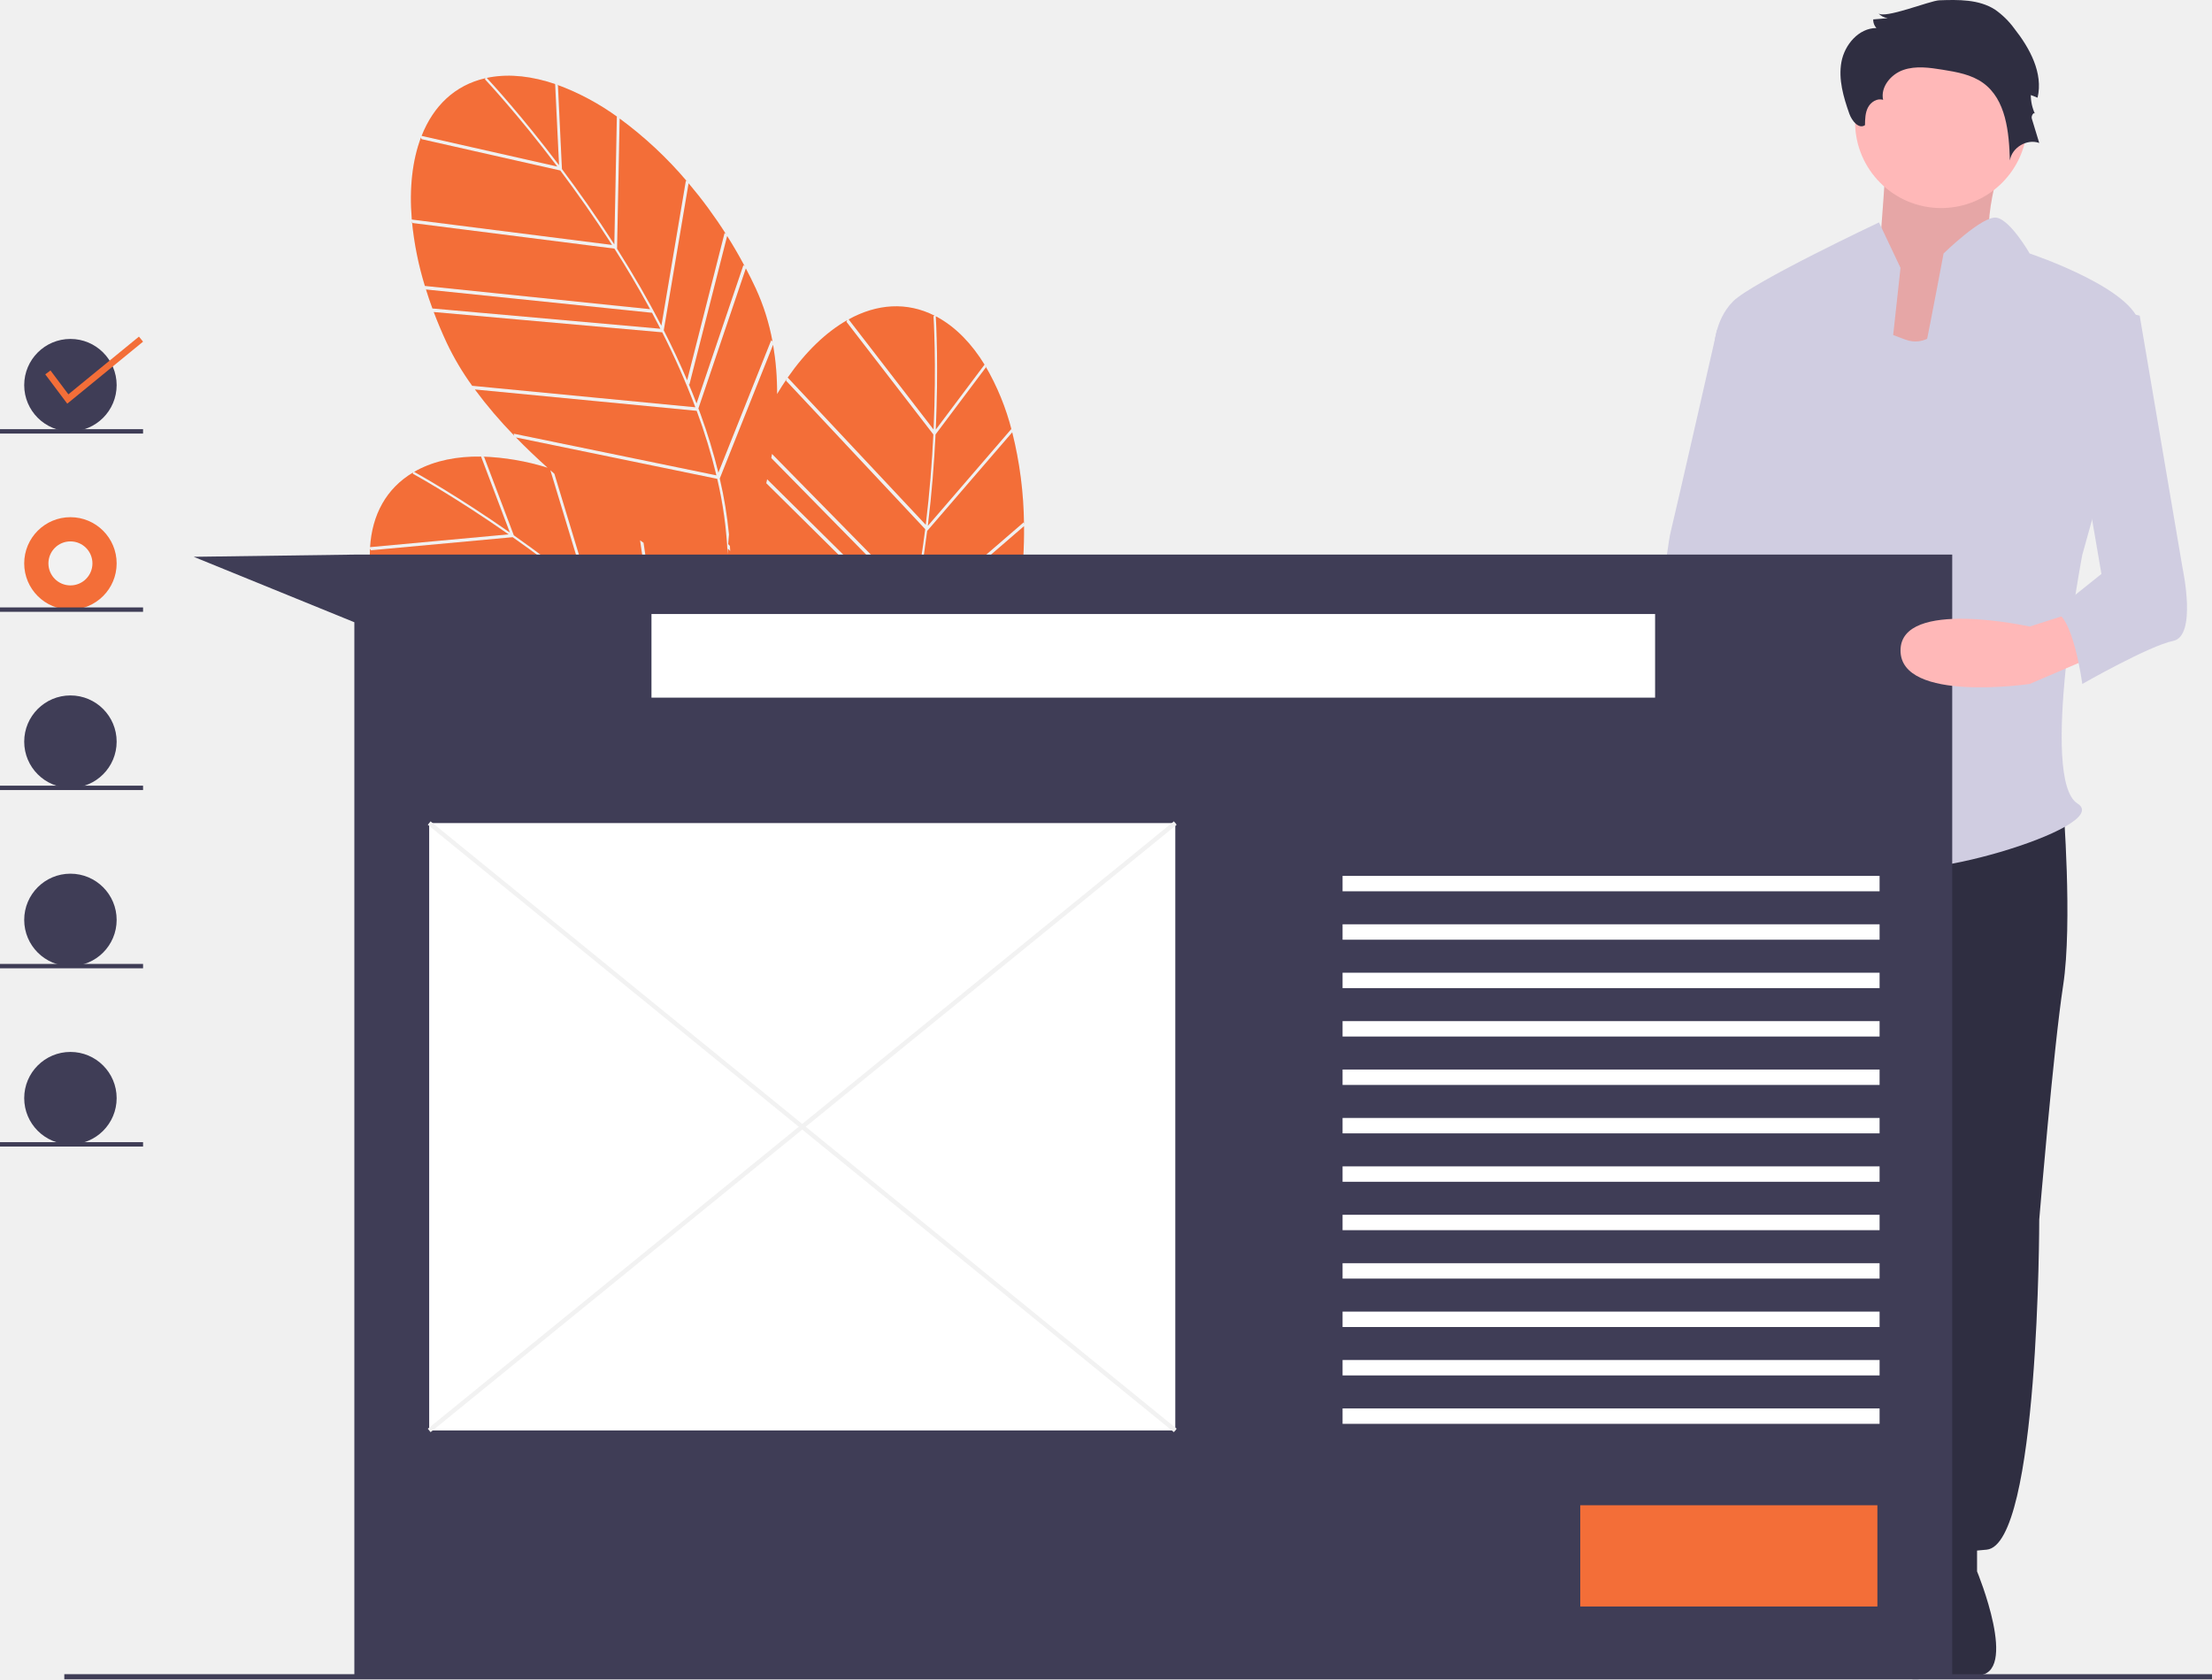
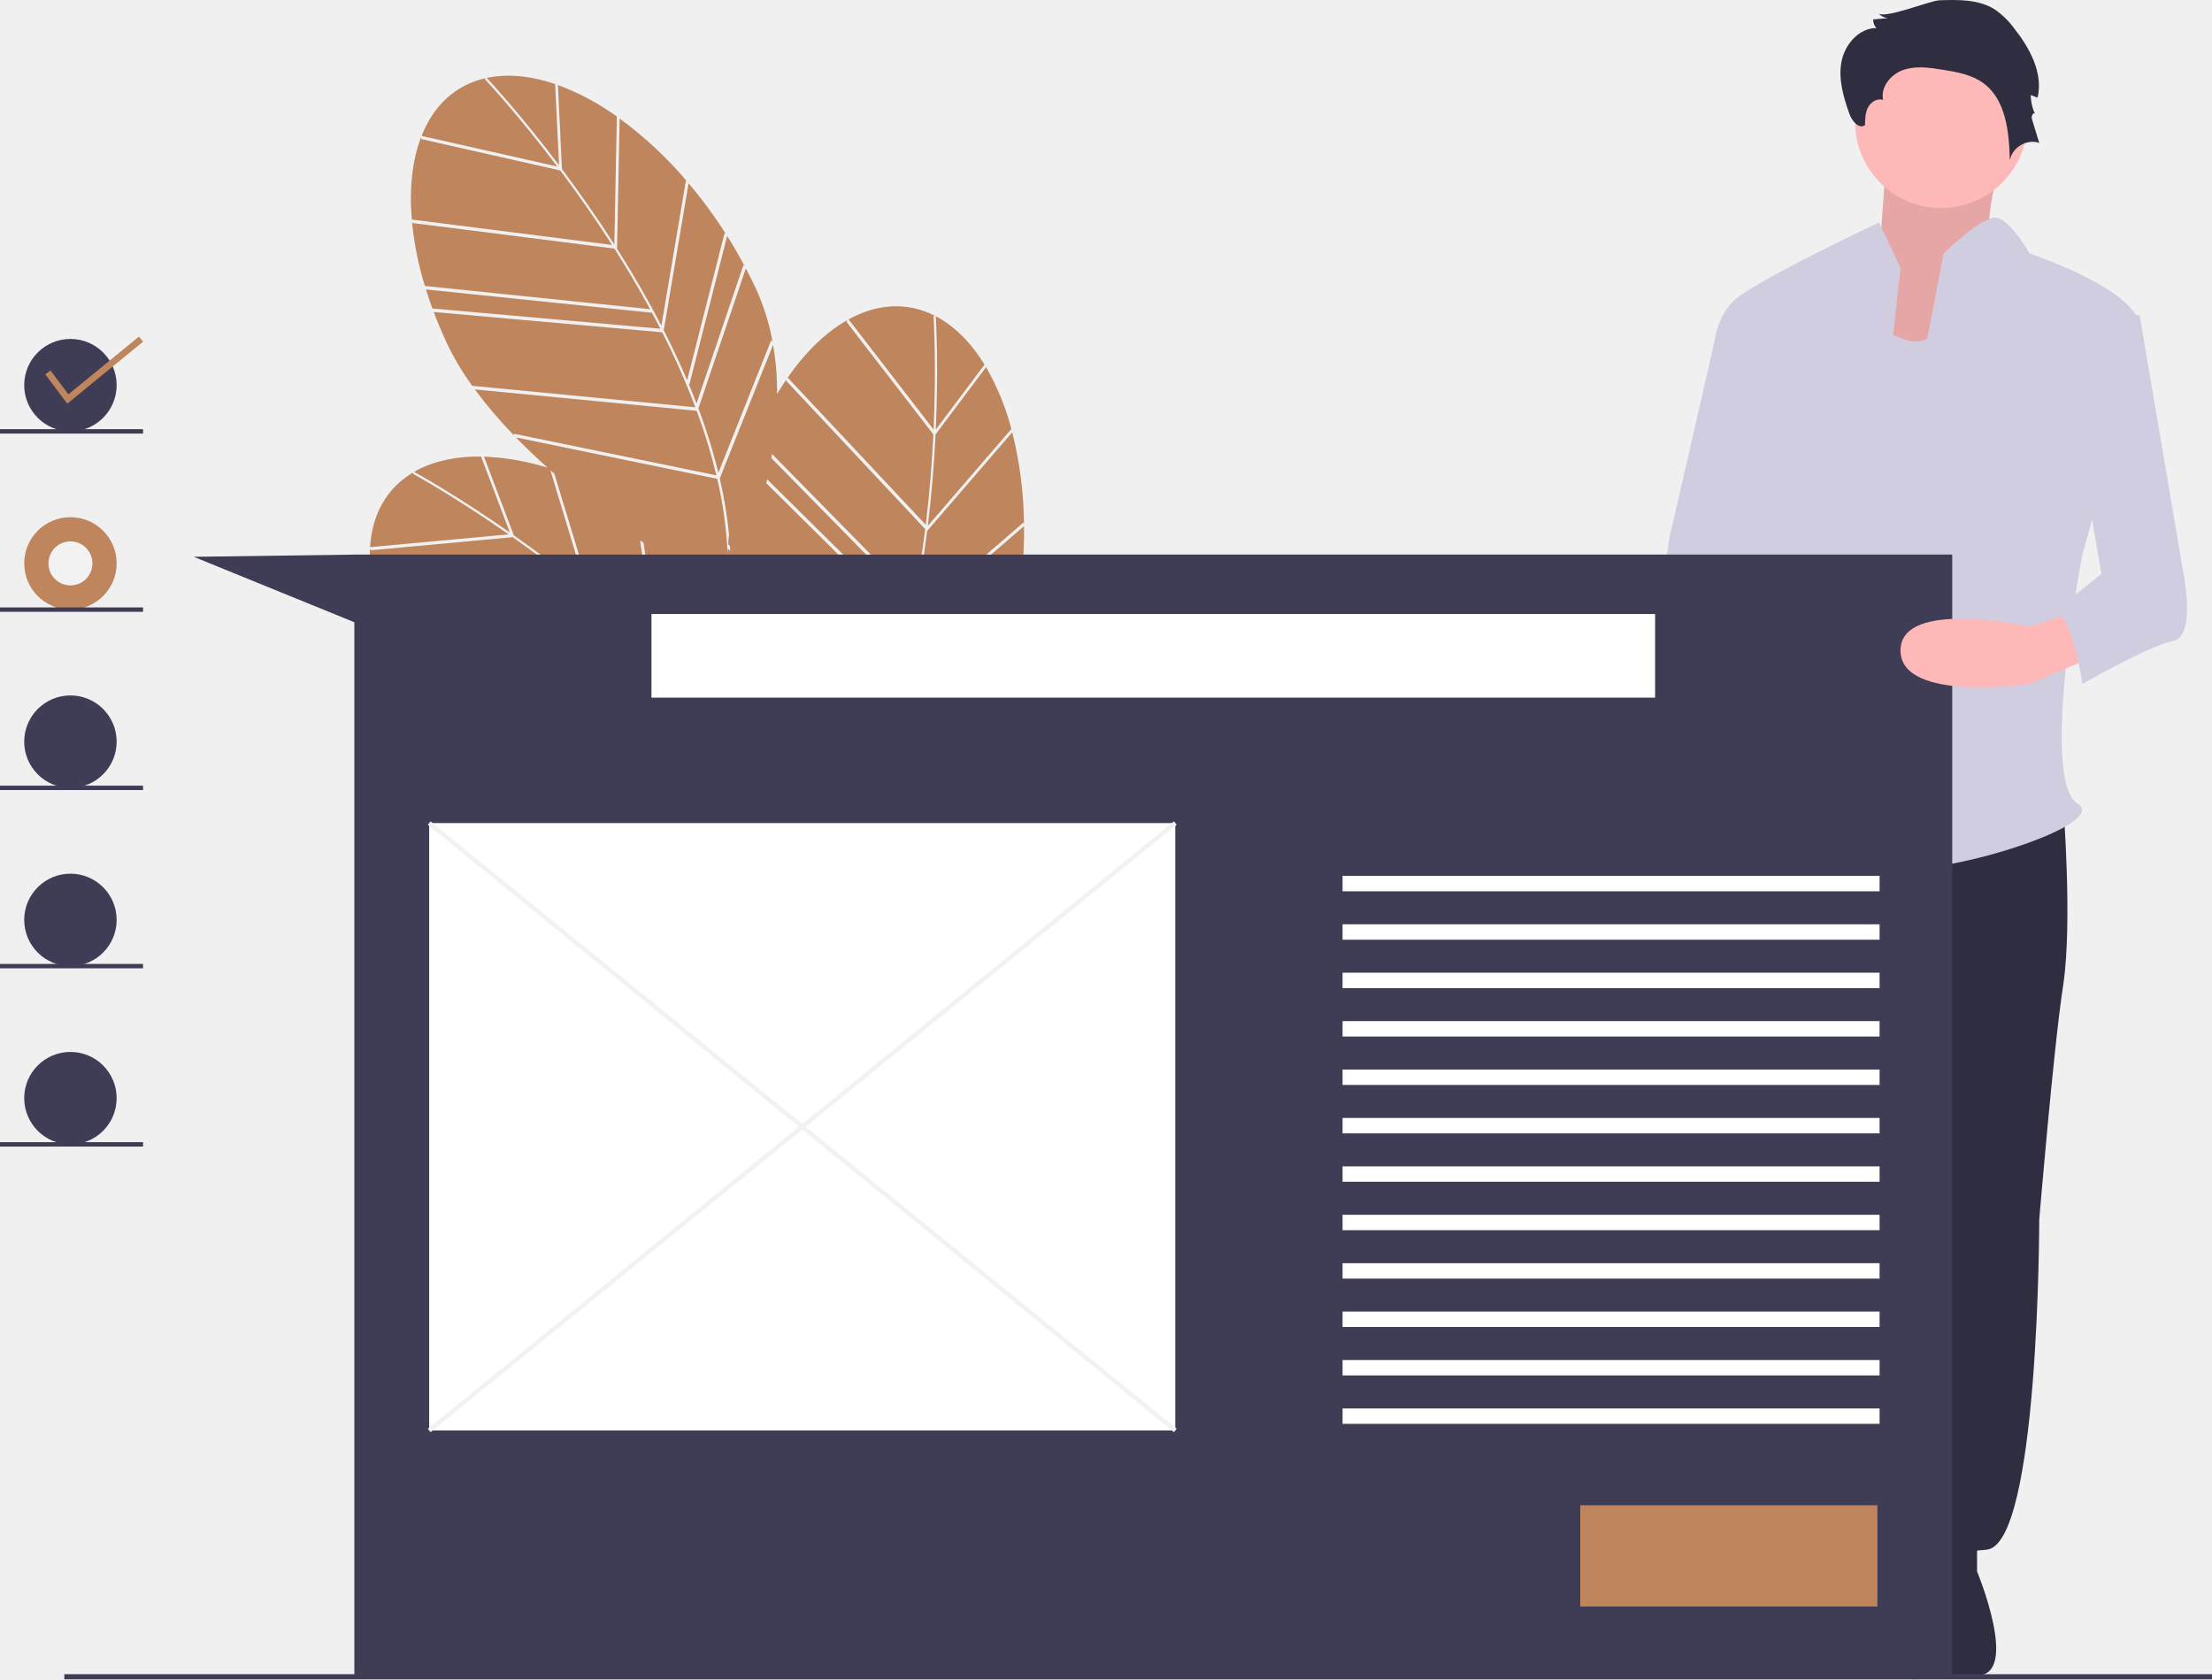
<svg xmlns="http://www.w3.org/2000/svg" id="a80b827c-b8c0-47ab-84ce-d2a47a152c7c" data-name="Layer 1" width="860" height="653" viewBox="0 0 860 653">
  <path d="M388.483,189.237c6.474,8.635,13.459,18.517,20.352,29.286l.984-49.676.543.347A96.958,96.958,0,0,0,386.378,156.374l.543.302Z" transform="translate(-170 -123.5)" fill="#e6e6e6" />
  <path d="M385.832,156.183c-8.878-3.028-17.492-4.032-25.366-2.628-.41.073-.812.157-1.214.242,2.001,2.146,13.66,14.823,28.093,33.927Z" transform="translate(-170 -123.5)" fill="#e6e6e6" />
  <path d="M437.781,272.82q1.592,3.802,3.028,7.551L459.03,226.572l.524.5q-3.228-6.07-6.842-11.804l-14.682,57.771Z" transform="translate(-170 -123.5)" fill="#e6e6e6" />
  <path d="M427.141,250.133l9.522-56.405.541.433A152.422,152.422,0,0,0,410.915,169.596l-1.003,50.623Q419.534,235.404,427.141,250.133Z" transform="translate(-170 -123.5)" fill="#e6e6e6" />
  <path d="M330.38,210.221l-.223-.688a127.27,127.27,0,0,0,5.029,25.154l87.554,9.031c-4.571-8.429-9.289-16.336-13.87-23.544Z" transform="translate(-170 -123.5)" fill="#e6e6e6" />
  <path d="M335.624,236.062l-.231-.688q1.329,4.332,2.979,8.761l-.236-.687,88.613,7.877q-1.606-3.141-3.247-6.199Z" transform="translate(-170 -123.5)" fill="#e6e6e6" />
  <path d="M437.154,271.353l14.56-57.29.533.47a182.019,182.019,0,0,0-14.531-19.771l-9.651,57.168Q433.083,261.78,437.154,271.353Z" transform="translate(-170 -123.5)" fill="#e6e6e6" />
  <path d="M440.859,283.249l-86.232-8.304a176.089,176.089,0,0,0,15.286,17.943l-.214-.764,78.824,16.216A218.907,218.907,0,0,0,440.859,283.249Z" transform="translate(-170 -123.5)" fill="#e6e6e6" />
  <path d="M358.54,154.343l.203-.435c-11.854,2.691-20.224,10.756-24.829,22.43l52.75,11.919C371.043,167.591,358.718,154.53,358.54,154.343Z" transform="translate(-170 -123.5)" fill="#e6e6e6" />
  <path d="M442.407,284.641a217.51,217.51,0,0,1,6.894,22.641l20.535-51.502.502.503a86.227,86.227,0,0,0-6.556-20.752q-1.817-3.889-3.804-7.661l-18.438,54.441C441.83,283.088,442.126,283.867,442.407,284.641Z" transform="translate(-170 -123.5)" fill="#e6e6e6" />
  <path d="M407.954,218.737c-6.823-10.642-13.728-20.405-20.128-28.939l-53.96-12.193-.183-.681c-3.369,8.871-4.6,19.769-3.58,31.941Z" transform="translate(-170 -123.5)" fill="#e6e6e6" />
  <path d="M353.58,273.51l86.725,8.351.017-.052a295.424,295.424,0,0,0-12.862-29.085l-88.831-7.896q2.262,5.991,5.113,12.109A105.863,105.863,0,0,0,353.58,273.51Z" transform="translate(-170 -123.5)" fill="#e6e6e6" />
  <path d="M563.174,290.332l.197.614a96.957,96.957,0,0,0-10.295-25.172l.226.579-19.565,26.075c-.521,10.78-1.444,22.846-3.004,35.537Z" transform="translate(-170 -123.5)" fill="#e6e6e6" />
  <path d="M552.777,265.278c-4.907-7.995-10.901-14.262-17.861-18.203-.362-.205-.726-.397-1.09-.588.172,2.929,1.066,20.129-.002,44.048Z" transform="translate(-170 -123.5)" fill="#e6e6e6" />
  <path d="M518.395,388.245q-1.198,3.943-2.484,7.748l48.348-29.815.085.719q1.386-6.734,2.259-13.455L518.446,388.572Z" transform="translate(-170 -123.5)" fill="#e6e6e6" />
  <path d="M524.671,363.985l43.31-37.369.14.678a152.419,152.419,0,0,0-4.58-35.687l-33.061,38.349Q528.206,347.789,524.671,363.985Z" transform="translate(-170 -123.5)" fill="#e6e6e6" />
  <path d="M568.131,328.084l-43.895,37.875q-2.419,10.787-5.389,20.756l47.754-34.837.111.702A182.02,182.02,0,0,0,568.131,328.084Z" transform="translate(-170 -123.5)" fill="#e6e6e6" />
  <path d="M483.415,455.984q.058-.886.111-1.821a151.475,151.475,0,0,0,19.87-30.464L476.885,390.663q-.521-1.691-1.091-3.373l28.218,35.164A218.885,218.885,0,0,0,514.114,398.24l-55.81-56.063c.174-.44.351-.891.529-1.35L514.572,396.818l.046-.029a295.459,295.459,0,0,0,8.644-30.605L467.913,311.395q.174-.763.344-1.534L523.608,364.652q.767-3.443,1.452-6.845L469.873,301.613q.138-.804.269-1.615l55.231,56.239c1.856-9.407,3.265-18.507,4.334-26.979l-54.105-57.728.268-.672c-1.282,1.867-2.527,3.826-3.742,5.854a111.54,111.54,0,0,0-1.557-19.147l-20.731,51.995a167.381,167.381,0,0,1,3.593,21.768c-.126,1.239-.239,2.486-.329,3.745l.681.684c.043.668.083,1.335.117,1.999l-.906-.91c-.043.73-.075,1.464-.107,2.2a157.628,157.628,0,0,0-4.047-29.351l-78.247-16.097c3.941,4.046,8.072,7.978,12.294,11.77a95.652,95.652,0,0,0-25.28-4.32l.61.119L369.769,331.649c8.826,6.211,18.523,13.45,28.408,21.561l-14.219-46.89q.79.703,1.584,1.399l14.182,46.77Q413.569,365.957,425.357,377.613l-6.518-44.016q.685.478,1.364.947l6.588,44.492q7.816,7.817,14.647,15.663l-3.159-48.257q.672.421,1.32.823l3.192,48.767-.304-.131q2.689,3.123,5.214,6.245l.611-49.617q.705.413,1.304.76l-.622,50.475c.517.649,1.04,1.299,1.546,1.948a217.498,217.498,0,0,1,13.554,19.401l.295-4.514q.544,2.008,1.09,3.947l-.167,2.567c.607,1.009,1.196,2.018,1.777,3.026q.679,2.306,1.345,4.485-1.928-3.573-4.028-7.075l-79.391,8.877c41.744,21.958,93.544,32.368,96.845,33.017-.783-3.463-1.735-6.896-2.831-10.297.285-.298.567-.6.849-.902.135.406.274.812.404,1.218-.147.158-.292.319-.44.476q.245-.115.513-.243,1.144,3.586,2.051,7.149c.242-1.929.565-4.86.847-8.566,14.298-7.157,51.326-28.075,70.127-60.869l-49.13,26.823A152.977,152.977,0,0,1,483.415,455.984ZM467.136,378.514l.122-1.863,1.246,1.553-.122,1.863Z" transform="translate(-170 -123.5)" fill="#e6e6e6" />
  <path d="M532.931,246.454l.434-.206c-10.846-5.488-22.437-4.615-33.429,1.439l33.025,42.825C534.111,264.632,532.948,246.711,532.931,246.454Z" transform="translate(-170 -123.5)" fill="#e6e6e6" />
  <path d="M514.418,400.3a217.492,217.492,0,0,1-9.131,21.835L553.951,395.565l.065.707a86.229,86.229,0,0,0,8.187-20.164q1.081-4.154,1.957-8.327L515.236,397.951C514.964,398.735,514.695,399.524,514.418,400.3Z" transform="translate(-170 -123.5)" fill="#e6e6e6" />
  <path d="M532.872,292.44l-33.783-43.808.294-.641c-8.253,4.684-16.152,12.292-23.13,22.317l53.664,57.258C531.45,315.018,532.358,303.095,532.872,292.44Z" transform="translate(-170 -123.5)" fill="#e6e6e6" />
  <path d="M357.031,301.033c-9.379-.135-17.882,1.572-24.936,5.341-.367.196-.724.401-1.08.606,2.566,1.423,17.573,9.875,37.204,23.582Z" transform="translate(-170 -123.5)" fill="#e6e6e6" />
  <path d="M398.721,354.768l-77.723,14.796-.425-.586A127.27,127.27,0,0,0,333.13,391.346l86.058-18.474C412.236,366.269,405.305,360.207,398.721,354.768Z" transform="translate(-170 -123.5)" fill="#e6e6e6" />
  <path d="M425.352,378.868q-2.498-2.491-5.004-4.891L333.972,392.519l-.432-.583q2.602,3.709,5.541,7.412l-.437-.581Z" transform="translate(-170 -123.5)" fill="#e6e6e6" />
  <path d="M463.683,426.362a218.91,218.91,0,0,0-15.044-21.494L364.063,423.624a176.092,176.092,0,0,0,20.084,12.34l-.439-.66Z" transform="translate(-170 -123.5)" fill="#e6e6e6" />
  <path d="M330.507,307.718l.059-.477c-10.442,6.223-15.909,16.481-16.68,29.006l53.851-4.969C346.492,316.453,330.733,307.841,330.507,307.718Z" transform="translate(-170 -123.5)" fill="#e6e6e6" />
  <path d="M369.317,332.386l-55.087,5.083-.384-.591c-.462,9.478,1.736,20.223,6.468,31.484l77.09-14.676C387.626,345.674,378.041,338.524,369.317,332.386Z" transform="translate(-170 -123.5)" fill="#e6e6e6" />
  <path d="M447.684,403.665a295.441,295.441,0,0,0-21.223-23.685l-86.921,19.948q4.003,4.998,8.606,9.936a105.87,105.87,0,0,0,14.478,12.72l85.059-18.864Z" transform="translate(-170 -123.5)" fill="#e6e6e6" />
-   <path d="M388.483,189.237c6.474,8.635,13.459,18.517,20.352,29.286l.984-49.676.543.347A96.958,96.958,0,0,0,386.378,156.374l.543.302Z" transform="translate(-170 -123.5)" fill="#f36e38" />
-   <path d="M385.832,156.183c-8.878-3.028-17.492-4.032-25.366-2.628-.41.073-.812.157-1.214.242,2.001,2.146,13.66,14.823,28.093,33.927Z" transform="translate(-170 -123.5)" fill="#f36e38" />
-   <path d="M437.781,272.82q1.592,3.802,3.028,7.551L459.03,226.572l.524.5q-3.228-6.07-6.842-11.804l-14.682,57.771Z" transform="translate(-170 -123.5)" fill="#f36e38" />
-   <path d="M427.141,250.133l9.522-56.405.541.433A152.422,152.422,0,0,0,410.915,169.596l-1.003,50.623Q419.534,235.404,427.141,250.133Z" transform="translate(-170 -123.5)" fill="#f36e38" />
-   <path d="M330.38,210.221l-.223-.688a127.27,127.27,0,0,0,5.029,25.154l87.554,9.031c-4.571-8.429-9.289-16.336-13.87-23.544Z" transform="translate(-170 -123.5)" fill="#f36e38" />
-   <path d="M335.624,236.062l-.231-.688q1.329,4.332,2.979,8.761l-.236-.687,88.613,7.877q-1.606-3.141-3.247-6.199Z" transform="translate(-170 -123.5)" fill="#f36e38" />
-   <path d="M437.154,271.353l14.56-57.29.533.47a182.019,182.019,0,0,0-14.531-19.771l-9.651,57.168Q433.083,261.78,437.154,271.353Z" transform="translate(-170 -123.5)" fill="#f36e38" />
-   <path d="M440.859,283.249l-86.232-8.304a176.089,176.089,0,0,0,15.286,17.943l-.214-.764,78.824,16.216A218.907,218.907,0,0,0,440.859,283.249Z" transform="translate(-170 -123.5)" fill="#f36e38" />
-   <path d="M358.54,154.343l.203-.435c-11.854,2.691-20.224,10.756-24.829,22.43l52.75,11.919C371.043,167.591,358.718,154.53,358.54,154.343Z" transform="translate(-170 -123.5)" fill="#f36e38" />
-   <path d="M442.407,284.641a217.51,217.51,0,0,1,6.894,22.641l20.535-51.502.502.503a86.227,86.227,0,0,0-6.556-20.752q-1.817-3.889-3.804-7.661l-18.438,54.441C441.83,283.088,442.126,283.867,442.407,284.641Z" transform="translate(-170 -123.5)" fill="#f36e38" />
-   <path d="M407.954,218.737c-6.823-10.642-13.728-20.405-20.128-28.939l-53.96-12.193-.183-.681c-3.369,8.871-4.6,19.769-3.58,31.941Z" transform="translate(-170 -123.5)" fill="#f36e38" />
-   <path d="M353.58,273.51l86.725,8.351.017-.052a295.424,295.424,0,0,0-12.862-29.085l-88.831-7.896q2.262,5.991,5.113,12.109A105.863,105.863,0,0,0,353.58,273.51Z" transform="translate(-170 -123.5)" fill="#f36e38" />
-   <path d="M563.174,290.332l.197.614a96.957,96.957,0,0,0-10.295-25.172l.226.579-19.565,26.075c-.521,10.78-1.444,22.846-3.004,35.537Z" transform="translate(-170 -123.5)" fill="#f36e38" />
-   <path d="M552.777,265.278c-4.907-7.995-10.901-14.262-17.861-18.203-.362-.205-.726-.397-1.09-.588.172,2.929,1.066,20.129-.002,44.048Z" transform="translate(-170 -123.5)" fill="#f36e38" />
-   <path d="M518.395,388.245q-1.198,3.943-2.484,7.748l48.348-29.815.085.719q1.386-6.734,2.259-13.455L518.446,388.572Z" transform="translate(-170 -123.5)" fill="#f36e38" />
-   <path d="M524.671,363.985l43.31-37.369.14.678a152.419,152.419,0,0,0-4.58-35.687l-33.061,38.349Q528.206,347.789,524.671,363.985Z" transform="translate(-170 -123.5)" fill="#f36e38" />
-   <path d="M568.131,328.084l-43.895,37.875q-2.419,10.787-5.389,20.756l47.754-34.837.111.702A182.02,182.02,0,0,0,568.131,328.084Z" transform="translate(-170 -123.5)" fill="#f36e38" />
-   <path d="M483.415,455.984q.058-.886.111-1.821a151.475,151.475,0,0,0,19.87-30.464L476.885,390.663q-.521-1.691-1.091-3.373l28.218,35.164A218.885,218.885,0,0,0,514.114,398.24l-55.81-56.063c.174-.44.351-.891.529-1.35L514.572,396.818l.046-.029a295.459,295.459,0,0,0,8.644-30.605L467.913,311.395q.174-.763.344-1.534L523.608,364.652q.767-3.443,1.452-6.845L469.873,301.613q.138-.804.269-1.615l55.231,56.239c1.856-9.407,3.265-18.507,4.334-26.979l-54.105-57.728.268-.672c-1.282,1.867-2.527,3.826-3.742,5.854a111.54,111.54,0,0,0-1.557-19.147l-20.731,51.995a167.381,167.381,0,0,1,3.593,21.768c-.126,1.239-.239,2.486-.329,3.745l.681.684c.043.668.083,1.335.117,1.999l-.906-.91c-.043.73-.075,1.464-.107,2.2a157.628,157.628,0,0,0-4.047-29.351l-78.247-16.097c3.941,4.046,8.072,7.978,12.294,11.77a95.652,95.652,0,0,0-25.28-4.32l.61.119L369.769,331.649c8.826,6.211,18.523,13.45,28.408,21.561l-14.219-46.89q.79.703,1.584,1.399l14.182,46.77Q413.569,365.957,425.357,377.613l-6.518-44.016q.685.478,1.364.947l6.588,44.492q7.816,7.817,14.647,15.663l-3.159-48.257q.672.421,1.32.823l3.192,48.767-.304-.131q2.689,3.123,5.214,6.245l.611-49.617q.705.413,1.304.76l-.622,50.475c.517.649,1.04,1.299,1.546,1.948a217.498,217.498,0,0,1,13.554,19.401l.295-4.514q.544,2.008,1.09,3.947l-.167,2.567c.607,1.009,1.196,2.018,1.777,3.026q.679,2.306,1.345,4.485-1.928-3.573-4.028-7.075l-79.391,8.877c41.744,21.958,93.544,32.368,96.845,33.017-.783-3.463-1.735-6.896-2.831-10.297.285-.298.567-.6.849-.902.135.406.274.812.404,1.218-.147.158-.292.319-.44.476q.245-.115.513-.243,1.144,3.586,2.051,7.149c.242-1.929.565-4.86.847-8.566,14.298-7.157,51.326-28.075,70.127-60.869l-49.13,26.823A152.977,152.977,0,0,1,483.415,455.984ZM467.136,378.514l.122-1.863,1.246,1.553-.122,1.863Z" transform="translate(-170 -123.5)" fill="#f36e38" />
-   <path d="M532.931,246.454l.434-.206c-10.846-5.488-22.437-4.615-33.429,1.439l33.025,42.825C534.111,264.632,532.948,246.711,532.931,246.454Z" transform="translate(-170 -123.5)" fill="#f36e38" />
-   <path d="M514.418,400.3a217.492,217.492,0,0,1-9.131,21.835L553.951,395.565l.065.707a86.229,86.229,0,0,0,8.187-20.164q1.081-4.154,1.957-8.327L515.236,397.951C514.964,398.735,514.695,399.524,514.418,400.3Z" transform="translate(-170 -123.5)" fill="#f36e38" />
-   <path d="M532.872,292.44l-33.783-43.808.294-.641c-8.253,4.684-16.152,12.292-23.13,22.317l53.664,57.258C531.45,315.018,532.358,303.095,532.872,292.44Z" transform="translate(-170 -123.5)" fill="#f36e38" />
-   <path d="M357.031,301.033c-9.379-.135-17.882,1.572-24.936,5.341-.367.196-.724.401-1.08.606,2.566,1.423,17.573,9.875,37.204,23.582Z" transform="translate(-170 -123.5)" fill="#f36e38" />
-   <path d="M398.721,354.768l-77.723,14.796-.425-.586A127.27,127.27,0,0,0,333.13,391.346l86.058-18.474C412.236,366.269,405.305,360.207,398.721,354.768Z" transform="translate(-170 -123.5)" fill="#f36e38" />
-   <path d="M425.352,378.868q-2.498-2.491-5.004-4.891L333.972,392.519l-.432-.583q2.602,3.709,5.541,7.412l-.437-.581Z" transform="translate(-170 -123.5)" fill="#f36e38" />
-   <path d="M463.683,426.362a218.91,218.91,0,0,0-15.044-21.494L364.063,423.624a176.092,176.092,0,0,0,20.084,12.34l-.439-.66Z" transform="translate(-170 -123.5)" fill="#f36e38" />
-   <path d="M330.507,307.718l.059-.477c-10.442,6.223-15.909,16.481-16.68,29.006l53.851-4.969C346.492,316.453,330.733,307.841,330.507,307.718Z" transform="translate(-170 -123.5)" fill="#f36e38" />
-   <path d="M369.317,332.386l-55.087,5.083-.384-.591c-.462,9.478,1.736,20.223,6.468,31.484l77.09-14.676C387.626,345.674,378.041,338.524,369.317,332.386Z" transform="translate(-170 -123.5)" fill="#f36e38" />
-   <path d="M447.684,403.665a295.441,295.441,0,0,0-21.223-23.685l-86.921,19.948q4.003,4.998,8.606,9.936a105.87,105.87,0,0,0,14.478,12.72l85.059-18.864Z" transform="translate(-170 -123.5)" fill="#f36e38" />
+   <path d="M388.483,189.237c6.474,8.635,13.459,18.517,20.352,29.286l.984-49.676.543.347A96.958,96.958,0,0,0,386.378,156.374l.543.302Z" transform="translate(-170 -123.5)" fill="#bf855d" />
+   <path d="M385.832,156.183c-8.878-3.028-17.492-4.032-25.366-2.628-.41.073-.812.157-1.214.242,2.001,2.146,13.66,14.823,28.093,33.927Z" transform="translate(-170 -123.5)" fill="#bf855d" />
+   <path d="M437.781,272.82q1.592,3.802,3.028,7.551L459.03,226.572l.524.5q-3.228-6.07-6.842-11.804l-14.682,57.771Z" transform="translate(-170 -123.5)" fill="#bf855d" />
+   <path d="M427.141,250.133l9.522-56.405.541.433A152.422,152.422,0,0,0,410.915,169.596l-1.003,50.623Q419.534,235.404,427.141,250.133Z" transform="translate(-170 -123.5)" fill="#bf855d" />
+   <path d="M330.38,210.221l-.223-.688a127.27,127.27,0,0,0,5.029,25.154l87.554,9.031c-4.571-8.429-9.289-16.336-13.87-23.544Z" transform="translate(-170 -123.5)" fill="#bf855d" />
+   <path d="M335.624,236.062l-.231-.688q1.329,4.332,2.979,8.761l-.236-.687,88.613,7.877q-1.606-3.141-3.247-6.199Z" transform="translate(-170 -123.5)" fill="#bf855d" />
+   <path d="M437.154,271.353l14.56-57.29.533.47a182.019,182.019,0,0,0-14.531-19.771l-9.651,57.168Q433.083,261.78,437.154,271.353Z" transform="translate(-170 -123.5)" fill="#bf855d" />
+   <path d="M440.859,283.249l-86.232-8.304a176.089,176.089,0,0,0,15.286,17.943l-.214-.764,78.824,16.216A218.907,218.907,0,0,0,440.859,283.249Z" transform="translate(-170 -123.5)" fill="#bf855d" />
+   <path d="M358.54,154.343l.203-.435c-11.854,2.691-20.224,10.756-24.829,22.43l52.75,11.919C371.043,167.591,358.718,154.53,358.54,154.343Z" transform="translate(-170 -123.5)" fill="#bf855d" />
+   <path d="M442.407,284.641a217.51,217.51,0,0,1,6.894,22.641l20.535-51.502.502.503a86.227,86.227,0,0,0-6.556-20.752q-1.817-3.889-3.804-7.661l-18.438,54.441C441.83,283.088,442.126,283.867,442.407,284.641Z" transform="translate(-170 -123.5)" fill="#bf855d" />
+   <path d="M407.954,218.737c-6.823-10.642-13.728-20.405-20.128-28.939l-53.96-12.193-.183-.681c-3.369,8.871-4.6,19.769-3.58,31.941Z" transform="translate(-170 -123.5)" fill="#bf855d" />
+   <path d="M353.58,273.51l86.725,8.351.017-.052a295.424,295.424,0,0,0-12.862-29.085l-88.831-7.896q2.262,5.991,5.113,12.109A105.863,105.863,0,0,0,353.58,273.51Z" transform="translate(-170 -123.5)" fill="#bf855d" />
+   <path d="M563.174,290.332l.197.614a96.957,96.957,0,0,0-10.295-25.172l.226.579-19.565,26.075c-.521,10.78-1.444,22.846-3.004,35.537Z" transform="translate(-170 -123.5)" fill="#bf855d" />
+   <path d="M552.777,265.278c-4.907-7.995-10.901-14.262-17.861-18.203-.362-.205-.726-.397-1.09-.588.172,2.929,1.066,20.129-.002,44.048Z" transform="translate(-170 -123.5)" fill="#bf855d" />
+   <path d="M518.395,388.245q-1.198,3.943-2.484,7.748l48.348-29.815.085.719q1.386-6.734,2.259-13.455L518.446,388.572Z" transform="translate(-170 -123.5)" fill="#bf855d" />
+   <path d="M524.671,363.985l43.31-37.369.14.678a152.419,152.419,0,0,0-4.58-35.687l-33.061,38.349Q528.206,347.789,524.671,363.985Z" transform="translate(-170 -123.5)" fill="#bf855d" />
+   <path d="M568.131,328.084l-43.895,37.875q-2.419,10.787-5.389,20.756l47.754-34.837.111.702A182.02,182.02,0,0,0,568.131,328.084Z" transform="translate(-170 -123.5)" fill="#bf855d" />
+   <path d="M483.415,455.984q.058-.886.111-1.821a151.475,151.475,0,0,0,19.87-30.464L476.885,390.663q-.521-1.691-1.091-3.373l28.218,35.164A218.885,218.885,0,0,0,514.114,398.24l-55.81-56.063c.174-.44.351-.891.529-1.35L514.572,396.818l.046-.029a295.459,295.459,0,0,0,8.644-30.605L467.913,311.395q.174-.763.344-1.534L523.608,364.652q.767-3.443,1.452-6.845L469.873,301.613q.138-.804.269-1.615l55.231,56.239c1.856-9.407,3.265-18.507,4.334-26.979l-54.105-57.728.268-.672c-1.282,1.867-2.527,3.826-3.742,5.854a111.54,111.54,0,0,0-1.557-19.147l-20.731,51.995a167.381,167.381,0,0,1,3.593,21.768c-.126,1.239-.239,2.486-.329,3.745l.681.684c.043.668.083,1.335.117,1.999l-.906-.91c-.043.73-.075,1.464-.107,2.2a157.628,157.628,0,0,0-4.047-29.351l-78.247-16.097c3.941,4.046,8.072,7.978,12.294,11.77a95.652,95.652,0,0,0-25.28-4.32l.61.119L369.769,331.649c8.826,6.211,18.523,13.45,28.408,21.561l-14.219-46.89q.79.703,1.584,1.399l14.182,46.77Q413.569,365.957,425.357,377.613l-6.518-44.016q.685.478,1.364.947l6.588,44.492q7.816,7.817,14.647,15.663l-3.159-48.257q.672.421,1.32.823l3.192,48.767-.304-.131q2.689,3.123,5.214,6.245l.611-49.617q.705.413,1.304.76l-.622,50.475c.517.649,1.04,1.299,1.546,1.948a217.498,217.498,0,0,1,13.554,19.401l.295-4.514q.544,2.008,1.09,3.947l-.167,2.567c.607,1.009,1.196,2.018,1.777,3.026q.679,2.306,1.345,4.485-1.928-3.573-4.028-7.075l-79.391,8.877c41.744,21.958,93.544,32.368,96.845,33.017-.783-3.463-1.735-6.896-2.831-10.297.285-.298.567-.6.849-.902.135.406.274.812.404,1.218-.147.158-.292.319-.44.476q.245-.115.513-.243,1.144,3.586,2.051,7.149c.242-1.929.565-4.86.847-8.566,14.298-7.157,51.326-28.075,70.127-60.869l-49.13,26.823A152.977,152.977,0,0,1,483.415,455.984ZM467.136,378.514l.122-1.863,1.246,1.553-.122,1.863Z" transform="translate(-170 -123.5)" fill="#bf855d" />
+   <path d="M532.931,246.454l.434-.206c-10.846-5.488-22.437-4.615-33.429,1.439l33.025,42.825C534.111,264.632,532.948,246.711,532.931,246.454Z" transform="translate(-170 -123.5)" fill="#bf855d" />
+   <path d="M514.418,400.3a217.492,217.492,0,0,1-9.131,21.835L553.951,395.565l.065.707a86.229,86.229,0,0,0,8.187-20.164q1.081-4.154,1.957-8.327L515.236,397.951C514.964,398.735,514.695,399.524,514.418,400.3Z" transform="translate(-170 -123.5)" fill="#bf855d" />
+   <path d="M532.872,292.44l-33.783-43.808.294-.641c-8.253,4.684-16.152,12.292-23.13,22.317l53.664,57.258C531.45,315.018,532.358,303.095,532.872,292.44Z" transform="translate(-170 -123.5)" fill="#bf855d" />
+   <path d="M357.031,301.033c-9.379-.135-17.882,1.572-24.936,5.341-.367.196-.724.401-1.08.606,2.566,1.423,17.573,9.875,37.204,23.582Z" transform="translate(-170 -123.5)" fill="#bf855d" />
+   <path d="M398.721,354.768l-77.723,14.796-.425-.586A127.27,127.27,0,0,0,333.13,391.346l86.058-18.474C412.236,366.269,405.305,360.207,398.721,354.768Z" transform="translate(-170 -123.5)" fill="#bf855d" />
+   <path d="M425.352,378.868q-2.498-2.491-5.004-4.891L333.972,392.519l-.432-.583q2.602,3.709,5.541,7.412l-.437-.581Z" transform="translate(-170 -123.5)" fill="#bf855d" />
+   <path d="M463.683,426.362a218.91,218.91,0,0,0-15.044-21.494L364.063,423.624a176.092,176.092,0,0,0,20.084,12.34l-.439-.66Z" transform="translate(-170 -123.5)" fill="#bf855d" />
+   <path d="M330.507,307.718l.059-.477c-10.442,6.223-15.909,16.481-16.68,29.006l53.851-4.969C346.492,316.453,330.733,307.841,330.507,307.718Z" transform="translate(-170 -123.5)" fill="#bf855d" />
+   <path d="M369.317,332.386l-55.087,5.083-.384-.591c-.462,9.478,1.736,20.223,6.468,31.484l77.09-14.676C387.626,345.674,378.041,338.524,369.317,332.386Z" transform="translate(-170 -123.5)" fill="#bf855d" />
+   <path d="M447.684,403.665a295.441,295.441,0,0,0-21.223-23.685l-86.921,19.948q4.003,4.998,8.606,9.936a105.87,105.87,0,0,0,14.478,12.72l85.059-18.864Z" transform="translate(-170 -123.5)" fill="#bf855d" />
  <path d="M950.745,177.434s-12.742,36.266-4.901,41.846-26.465,51.145-26.465,51.145l-41.167-11.159,22.544-38.126s2.941-38.126,2.941-43.705S950.745,177.434,950.745,177.434Z" transform="translate(-170 -123.5)" fill="#ffb8b8" />
  <path d="M950.745,177.434s-12.742,36.266-4.901,41.846-26.465,51.145-26.465,51.145l-41.167-11.159,22.544-38.126s2.941-38.126,2.941-43.705S950.745,177.434,950.745,177.434Z" transform="translate(-170 -123.5)" opacity="0.1" />
  <path d="M972.133,435.947s3.72,46.495,0,70.673-9.299,91.131-9.299,91.131,0,126.467-20.458,128.327-35.336,3.72-37.196-3.72,9.299-11.159,3.72-14.878-7.439-16.738,0-31.617,0-165.523,0-165.523L873.563,605.19s-3.72,78.112-7.439,89.271,3.72,31.617-9.299,33.477-27.897-9.299-35.336-13.019,11.159-3.72,7.439-5.579-14.878-7.439-11.159-9.299,7.439-91.131,7.439-91.131S835.437,418.279,848.456,410.84s21.388,5.374,21.388,5.374Z" transform="translate(-170 -123.5)" fill="#2f2e41" />
  <path d="M938.656,719.638v14.878s16.738,40.444,0,40.444-29.757,4.191-29.757-1.388V723.358Z" transform="translate(-170 -123.5)" fill="#2f2e41" />
  <path d="M828.928,718.612V733.49s-16.738,40.444,0,40.444,29.757,4.191,29.757-1.388V722.331Z" transform="translate(-170 -123.5)" fill="#2f2e41" />
  <circle cx="754.708" cy="47.425" r="33.477" fill="#ffb8b8" />
  <path d="M934.937,233.229s-9.299,27.897-24.177,22.318l-14.878-5.579L869.843,428.508s20.458,29.757,50.215,11.159S934.937,233.229,934.937,233.229Z" transform="translate(-170 -123.5)" fill="#d0cde1" />
  <path d="M908.899,227.649,900.53,209.981s-49.285,23.248-56.724,30.687-7.439,18.598-7.439,18.598L849.385,305.761s-3.72,102.289-3.72,106.009-13.019,24.177-3.72,16.738,11.159-14.878,18.598-3.72,24.177,24.177,24.177,24.177Z" transform="translate(-170 -123.5)" fill="#d0cde1" />
  <path d="M843.806,361.555l5.579,52.075s33.477,29.757,26.037,31.617S864.264,439.667,864.264,439.667s-13.019,13.019-20.458,5.579-26.037-78.112-26.037-78.112Z" transform="translate(-170 -123.5)" fill="#ffb8b8" />
  <path d="M923.994,123.613c7.421-.265,15.363-.397,21.621,3.603a31.652,31.652,0,0,1,7.472,7.314c6.094,7.704,11.36,17.398,9.096,26.956L959.554,160.461a17.216,17.216,0,0,0,1.661,7.376c-.37-1.077-1.61.664-1.278,1.753l2.896,9.502c-4.761-1.745-10.684,1.789-11.408,6.807-.331-11.036-1.476-23.691-10.428-30.153-4.515-3.259-10.229-4.254-15.726-5.137-5.072-.815-10.388-1.592-15.246.077s-8.994,6.638-7.893,11.655c-2.24-.772-4.745.789-5.852,2.884s-1.165,4.565-1.198,6.934c-2.388,1.687-5.105-1.663-6.078-4.42-2.284-6.471-4.314-13.36-3.084-20.112s6.732-13.204,13.595-13.226a4.765,4.765,0,0,1-1.239-3.355l5.656-.478a6.252,6.252,0,0,1-3.736-1.97C902.466,131.098,920.322,123.744,923.994,123.613Z" transform="translate(-170 -123.5)" fill="#2f2e41" />
  <path d="M925.638,222.07s15.14-14.836,20.589-13.927,12.888,13.927,12.888,13.927,44.635,14.878,42.776,29.757-22.318,87.411-22.318,87.411-16.738,87.411-1.86,96.71S907.039,469.424,905.18,458.265s-5.579-122.747,0-139.485S925.638,222.07,925.638,222.07Z" transform="translate(-170 -123.5)" fill="#d0cde1" />
  <path d="M860.544,251.827H837.548s-16.059,70.673-17.919,78.112-5.579,42.776-3.72,42.776,39.056-7.439,39.056-1.86Z" transform="translate(-170 -123.5)" fill="#d0cde1" />
  <circle cx="27.382" cy="149.763" r="17.97" fill="#3f3d56" />
-   <circle cx="27.382" cy="219.074" r="17.97" fill="#f36e38" />
+   <circle cx="27.382" cy="219.074" r="17.97" fill="#bf855d" />
  <circle cx="27.382" cy="288.385" r="17.97" fill="#3f3d56" />
  <circle cx="27.382" cy="357.696" r="17.97" fill="#3f3d56" />
  <circle cx="27.382" cy="427.007" r="17.97" fill="#3f3d56" />
  <rect x="25" y="651" width="835" height="2" fill="#3f3d56" />
-   <polygon points="26.15 156.964 17.599 145.563 19.624 144.044 26.59 153.332 54.017 130.892 55.62 132.852 26.15 156.964" fill="#f36e38" />
+   <polygon points="26.15 156.964 17.599 145.563 19.624 144.044 26.59 153.332 54.017 130.892 55.62 132.852 26.15 156.964" fill="#bf855d" />
  <polygon points="137.767 215.651 75.301 216.507 137.767 241.956 137.767 652.055 759 652.055 759 215.651 137.767 215.651" fill="#3f3d56" />
  <rect y="166.877" width="55.62" height="1.711" fill="#3f3d56" />
  <rect y="236.188" width="55.62" height="1.711" fill="#3f3d56" />
  <rect y="305.499" width="55.62" height="1.711" fill="#3f3d56" />
  <rect y="374.81" width="55.62" height="1.711" fill="#3f3d56" />
  <rect y="444.121" width="55.62" height="1.711" fill="#3f3d56" />
  <circle cx="27.382" cy="219.074" r="8.557" fill="#f2f2f2" />
  <rect x="253.285" y="238.755" width="390.196" height="32.516" fill="#fff" />
-   <rect x="614.388" y="585.311" width="115.519" height="39.362" fill="#f36e38" />
+   <rect x="614.388" y="585.311" width="115.519" height="39.362" fill="#bf855d" />
  <rect x="166.86" y="320.046" width="290.08" height="236.171" fill="#fff" />
  <rect x="481.044" y="374.6" width="1.712" height="374.063" transform="translate(-427.892 457.241) rotate(-50.84888)" fill="#f2f2f2" />
  <rect x="294.869" y="560.776" width="374.063" height="1.712" transform="translate(-416.4072 306.8832) rotate(-39.15357)" fill="#f2f2f2" />
  <rect x="521.973" y="340.582" width="208.789" height="5.99" fill="#fff" />
  <rect x="521.973" y="359.408" width="208.789" height="5.99" fill="#fff" />
  <rect x="521.973" y="378.233" width="208.789" height="5.99" fill="#fff" />
  <rect x="521.973" y="397.058" width="208.789" height="5.99" fill="#fff" />
  <rect x="521.973" y="415.883" width="208.789" height="5.99" fill="#fff" />
  <rect x="521.973" y="434.709" width="208.789" height="5.99" fill="#fff" />
  <rect x="521.973" y="453.534" width="208.789" height="5.99" fill="#fff" />
  <rect x="521.973" y="472.359" width="208.789" height="5.99" fill="#fff" />
  <rect x="521.973" y="491.184" width="208.789" height="5.99" fill="#fff" />
  <rect x="521.973" y="510.01" width="208.789" height="5.99" fill="#fff" />
  <rect x="521.973" y="528.835" width="208.789" height="5.99" fill="#fff" />
  <rect x="521.973" y="547.66" width="208.789" height="5.99" fill="#fff" />
  <path d="M985.151,378.293l-26.037,11.159s-50.215,7.439-50.215-13.019,50.215-9.299,50.215-9.299l16.739-5.352Z" transform="translate(-170 -123.5)" fill="#ffb8b8" />
  <path d="M979.572,240.668l22.318,5.579,16.738,98.57s5.579,26.037-3.72,27.897S979.572,389.452,979.572,389.452s-3.72-27.897-11.159-27.897l18.598-14.878-11.159-65.093Z" transform="translate(-170 -123.5)" fill="#d0cde1" />
</svg>
